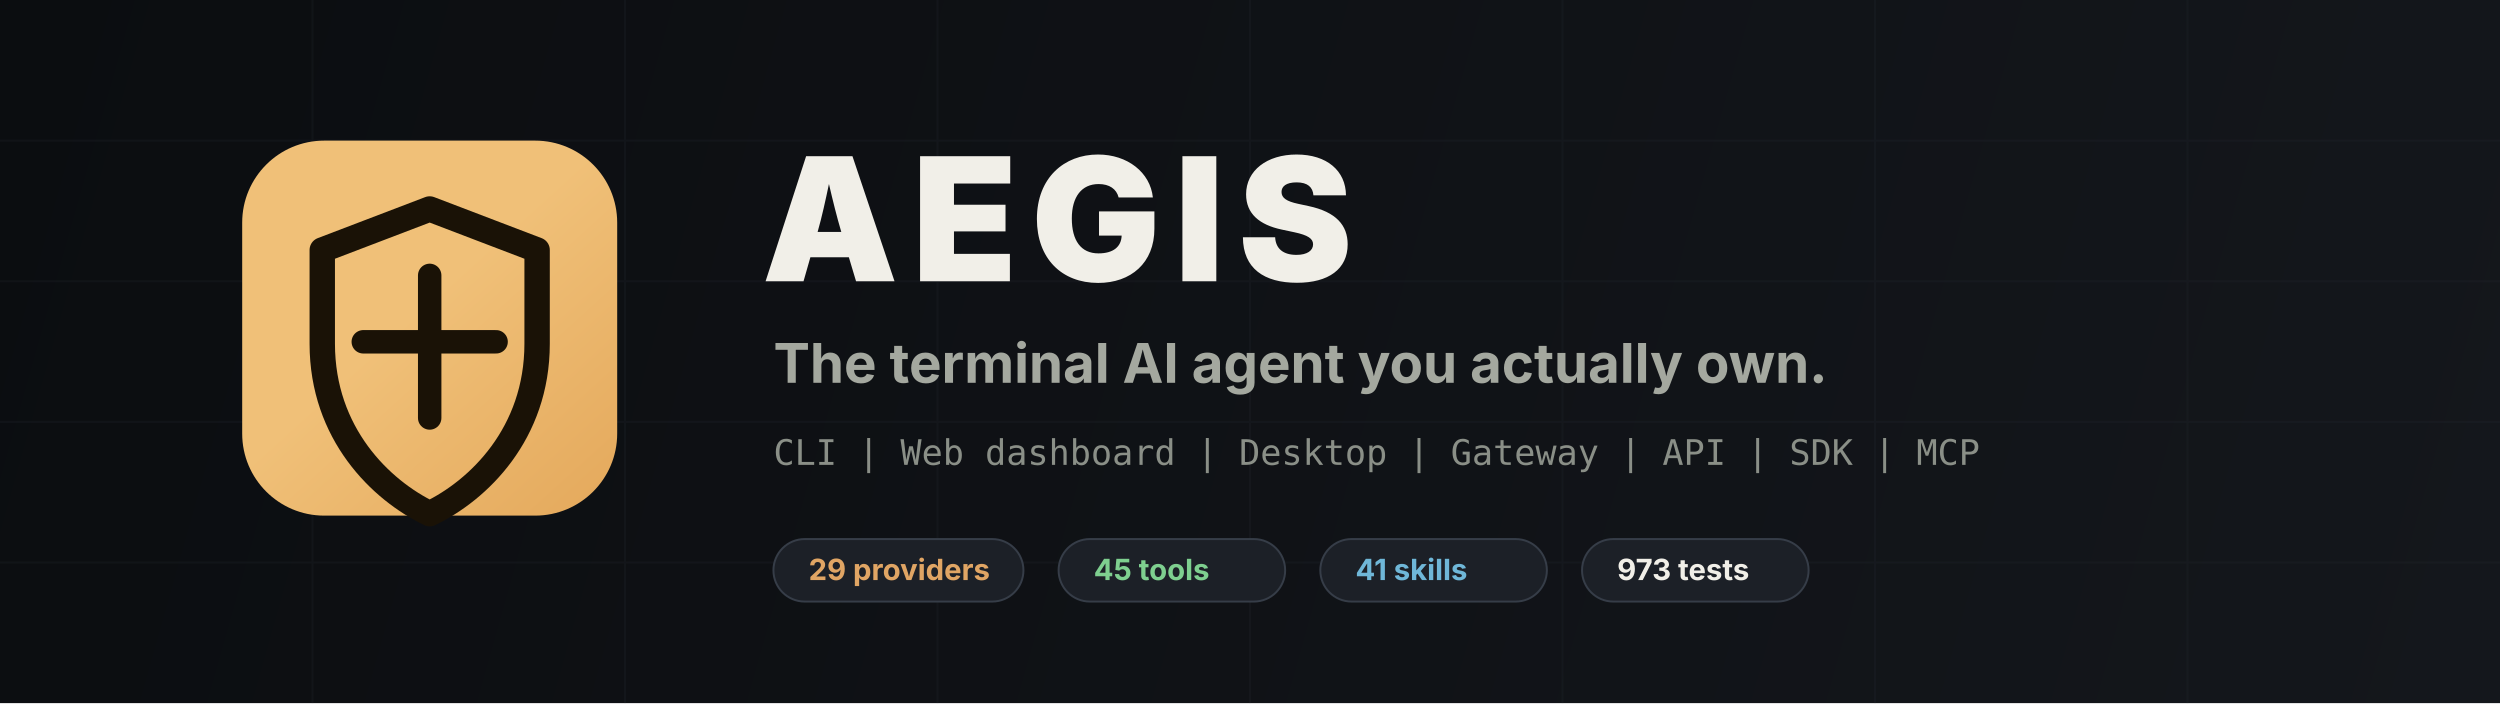
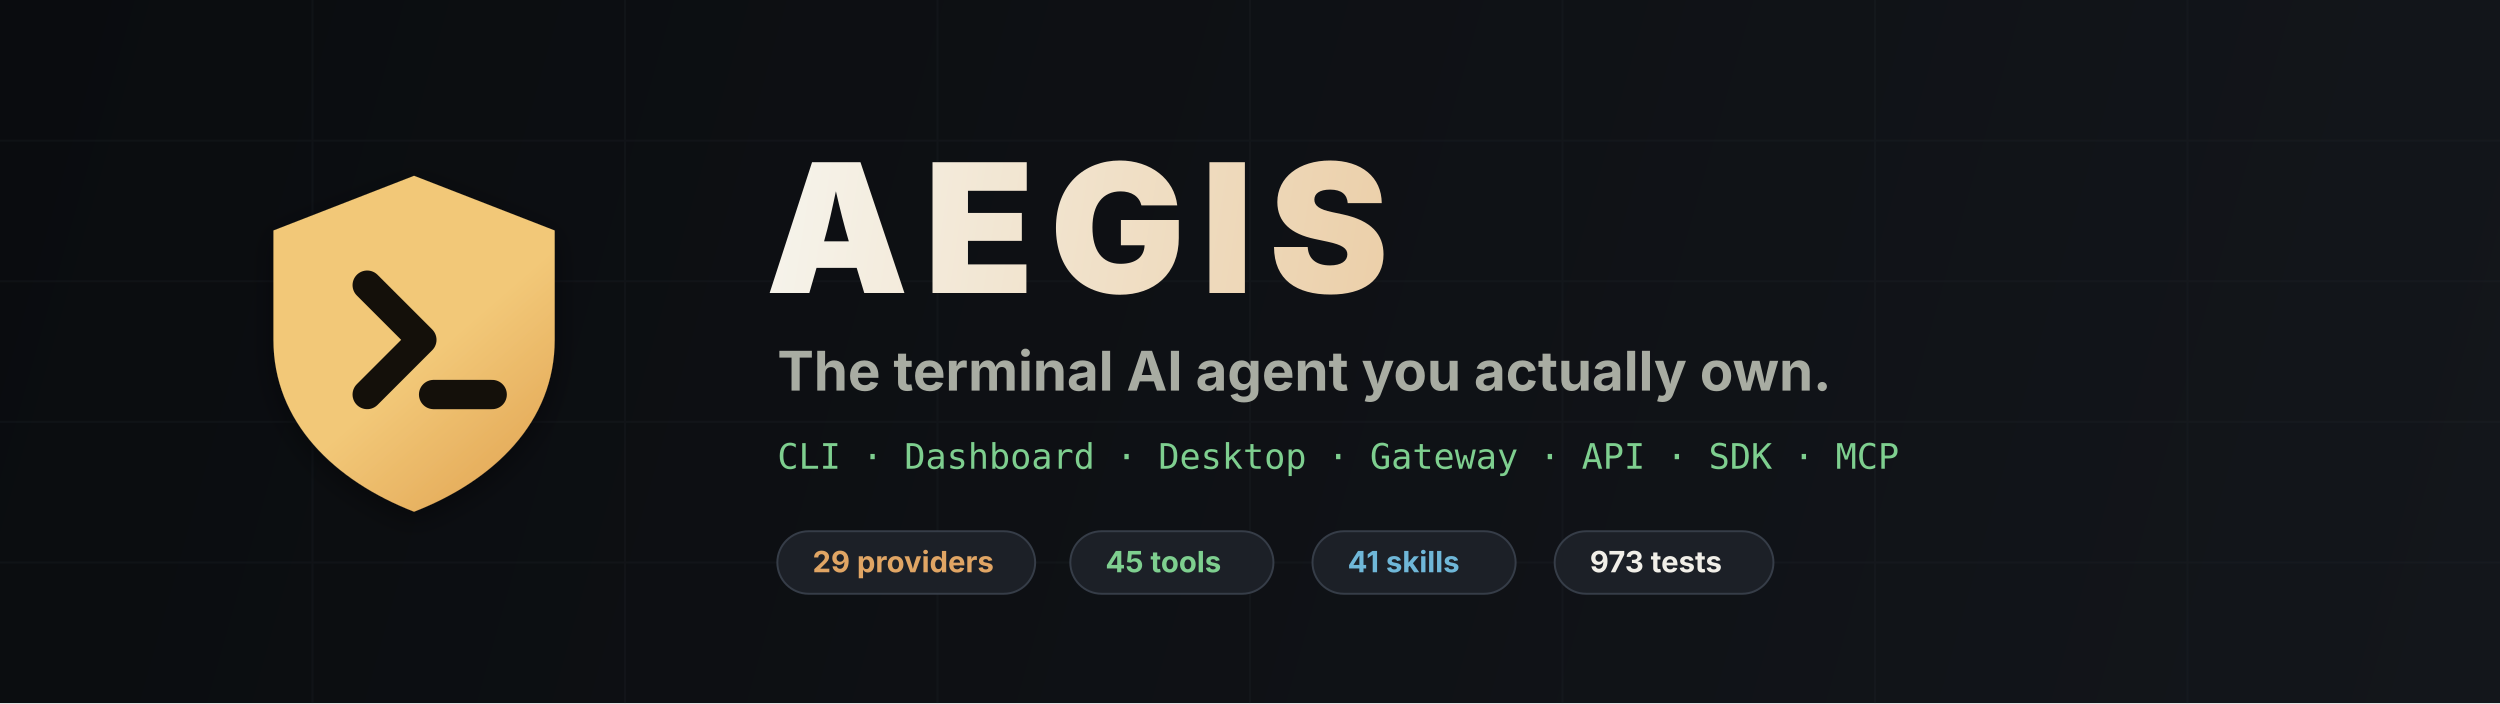
- <svg xmlns="http://www.w3.org/2000/svg" width="1280" height="360" viewBox="0 0 1280 360" role="img" aria-label="AEGIS - terminal agent harness">
+ <svg xmlns="http://www.w3.org/2000/svg" width="1280" height="360" viewBox="0 0 1280 360" role="img" aria-label="AEGIS - the terminal AI agent you actually own">
  <defs>
    <linearGradient id="bg" x1="0" y1="0" x2="1280" y2="360" gradientUnits="userSpaceOnUse">
-       <stop offset="0" stop-color="#0b0d10" />
-       <stop offset="1" stop-color="#14171c" />
+       <stop offset="0" stop-color="#0a0c0f" />
+       <stop offset="1" stop-color="#13161b" />
    </linearGradient>
-     <linearGradient id="gold" x1="112" y1="66" x2="308" y2="282" gradientUnits="userSpaceOnUse">
-       <stop offset="0" stop-color="#f0c078" />
-       <stop offset="1" stop-color="#d8913f" />
+     <linearGradient id="aegis" x1="132" y1="74" x2="300" y2="268" gradientUnits="userSpaceOnUse">
+       <stop offset="0" stop-color="#f2c878" />
+       <stop offset="0.55" stop-color="#d8913f" />
+       <stop offset="1" stop-color="#7ecf8f" />
    </linearGradient>
+     <linearGradient id="word" x1="392" y1="100" x2="780" y2="160" gradientUnits="userSpaceOnUse">
+       <stop offset="0" stop-color="#f6f4ec" />
+       <stop offset="1" stop-color="#e9c79a" />
+     </linearGradient>
+     <filter id="soft" x="-20%" y="-20%" width="140%" height="140%">
+       <feDropShadow dx="0" dy="4" stdDeviation="7" flood-color="#000" flood-opacity="0.4" />
+     </filter>
  </defs>
  <rect width="1280" height="360" fill="url(#bg)" />
-   <g opacity=".22" stroke="#262b33" stroke-width="1">
+   <g opacity=".18" stroke="#272c34" stroke-width="1">
    <path d="M0 72h1280M0 144h1280M0 216h1280M0 288h1280M160 0v360M320 0v360M480 0v360M640 0v360M800 0v360M960 0v360M1120 0v360" />
  </g>
-   <g transform="translate(124,72)">
-     <rect x="0" y="0" width="192" height="192" rx="42" fill="url(#gold)" />
-     <path d="M96 35 151 56v48c0 46-30 75-55 87-25-12-55-41-55-87V56l55-21Z" fill="none" stroke="#1a1206" stroke-width="13" stroke-linejoin="round" />
-     <path d="M96 69v73M62 103h68" stroke="#1a1206" stroke-width="12" stroke-linecap="round" />
+   <g transform="translate(116,84)">
+     <path d="M96 6 168 34 V90 C168 132 137 162 96 178 C55 162 24 132 24 90 V34 Z" fill="url(#aegis)" filter="url(#soft)" />
+     <path d="M72 62 L100 90 L72 118" fill="none" stroke="#14100a" stroke-width="15" stroke-linecap="round" stroke-linejoin="round" />
+     <path d="M106 118 H136" fill="none" stroke="#14100a" stroke-width="15" stroke-linecap="round" />
  </g>
-   <text x="390" y="144" font-family="Inter, ui-sans-serif, Segoe UI, Roboto, Helvetica, Arial, sans-serif" font-size="88" font-weight="850" letter-spacing="7" fill="#f1efe8">AEGIS</text>
-   <text x="396" y="196" font-family="Inter, ui-sans-serif, Segoe UI, Roboto, Helvetica, Arial, sans-serif" font-size="28" font-weight="650" fill="#a4a89f">The terminal AI agent you actually own.</text>
-   <text x="396" y="238" font-family="ui-monospace, SFMono-Regular, Menlo, Consolas, monospace" font-size="18" fill="#8a8f87">CLI | Web dashboard | Desktop | Gateway | API | SDK | MCP</text>
-   <g transform="translate(396,276)" font-family="Inter, ui-sans-serif, Segoe UI, Roboto, Helvetica, Arial, sans-serif" font-size="15" font-weight="700">
-     <rect width="128" height="32" rx="16" fill="#1c2027" stroke="#363d48" />
+   <text x="392" y="150" font-family="Inter, ui-sans-serif, Segoe UI, Roboto, Helvetica, Arial, sans-serif" font-size="92" font-weight="850" letter-spacing="8" fill="url(#word)">AEGIS</text>
+   <text x="398" y="200" font-family="Inter, ui-sans-serif, Segoe UI, Roboto, Helvetica, Arial, sans-serif" font-size="28" font-weight="650" fill="#a8aca2">The terminal AI agent you actually own.</text>
+   <text x="398" y="240" font-family="ui-monospace, SFMono-Regular, Menlo, Consolas, monospace" font-size="18" fill="#7ecf8f">CLI · Dashboard · Desktop · Gateway · API · SDK · MCP</text>
+   <g transform="translate(398,272)" font-family="Inter, ui-sans-serif, Segoe UI, Roboto, Helvetica, Arial, sans-serif" font-size="15" font-weight="700">
+     <rect width="132" height="32" rx="16" fill="#1c2027" stroke="#363d48" />
    <text x="18" y="21" fill="#e0a564">29 providers</text>
-     <rect x="146" width="116" height="32" rx="16" fill="#1c2027" stroke="#363d48" />
-     <text x="164" y="21" fill="#7ecf8f">45 tools</text>
-     <rect x="280" width="116" height="32" rx="16" fill="#1c2027" stroke="#363d48" />
-     <text x="298" y="21" fill="#6fb7d8">41 skills</text>
-     <rect x="414" width="116" height="32" rx="16" fill="#1c2027" stroke="#363d48" />
-     <text x="432" y="21" fill="#f1efe8">973 tests</text>
+     <rect x="150" width="104" height="32" rx="16" fill="#1c2027" stroke="#363d48" />
+     <text x="168" y="21" fill="#7ecf8f">45 tools</text>
+     <rect x="274" width="104" height="32" rx="16" fill="#1c2027" stroke="#363d48" />
+     <text x="292" y="21" fill="#6fb7d8">41 skills</text>
+     <rect x="398" width="112" height="32" rx="16" fill="#1c2027" stroke="#363d48" />
+     <text x="416" y="21" fill="#f1efe8">973 tests</text>
  </g>
</svg>
